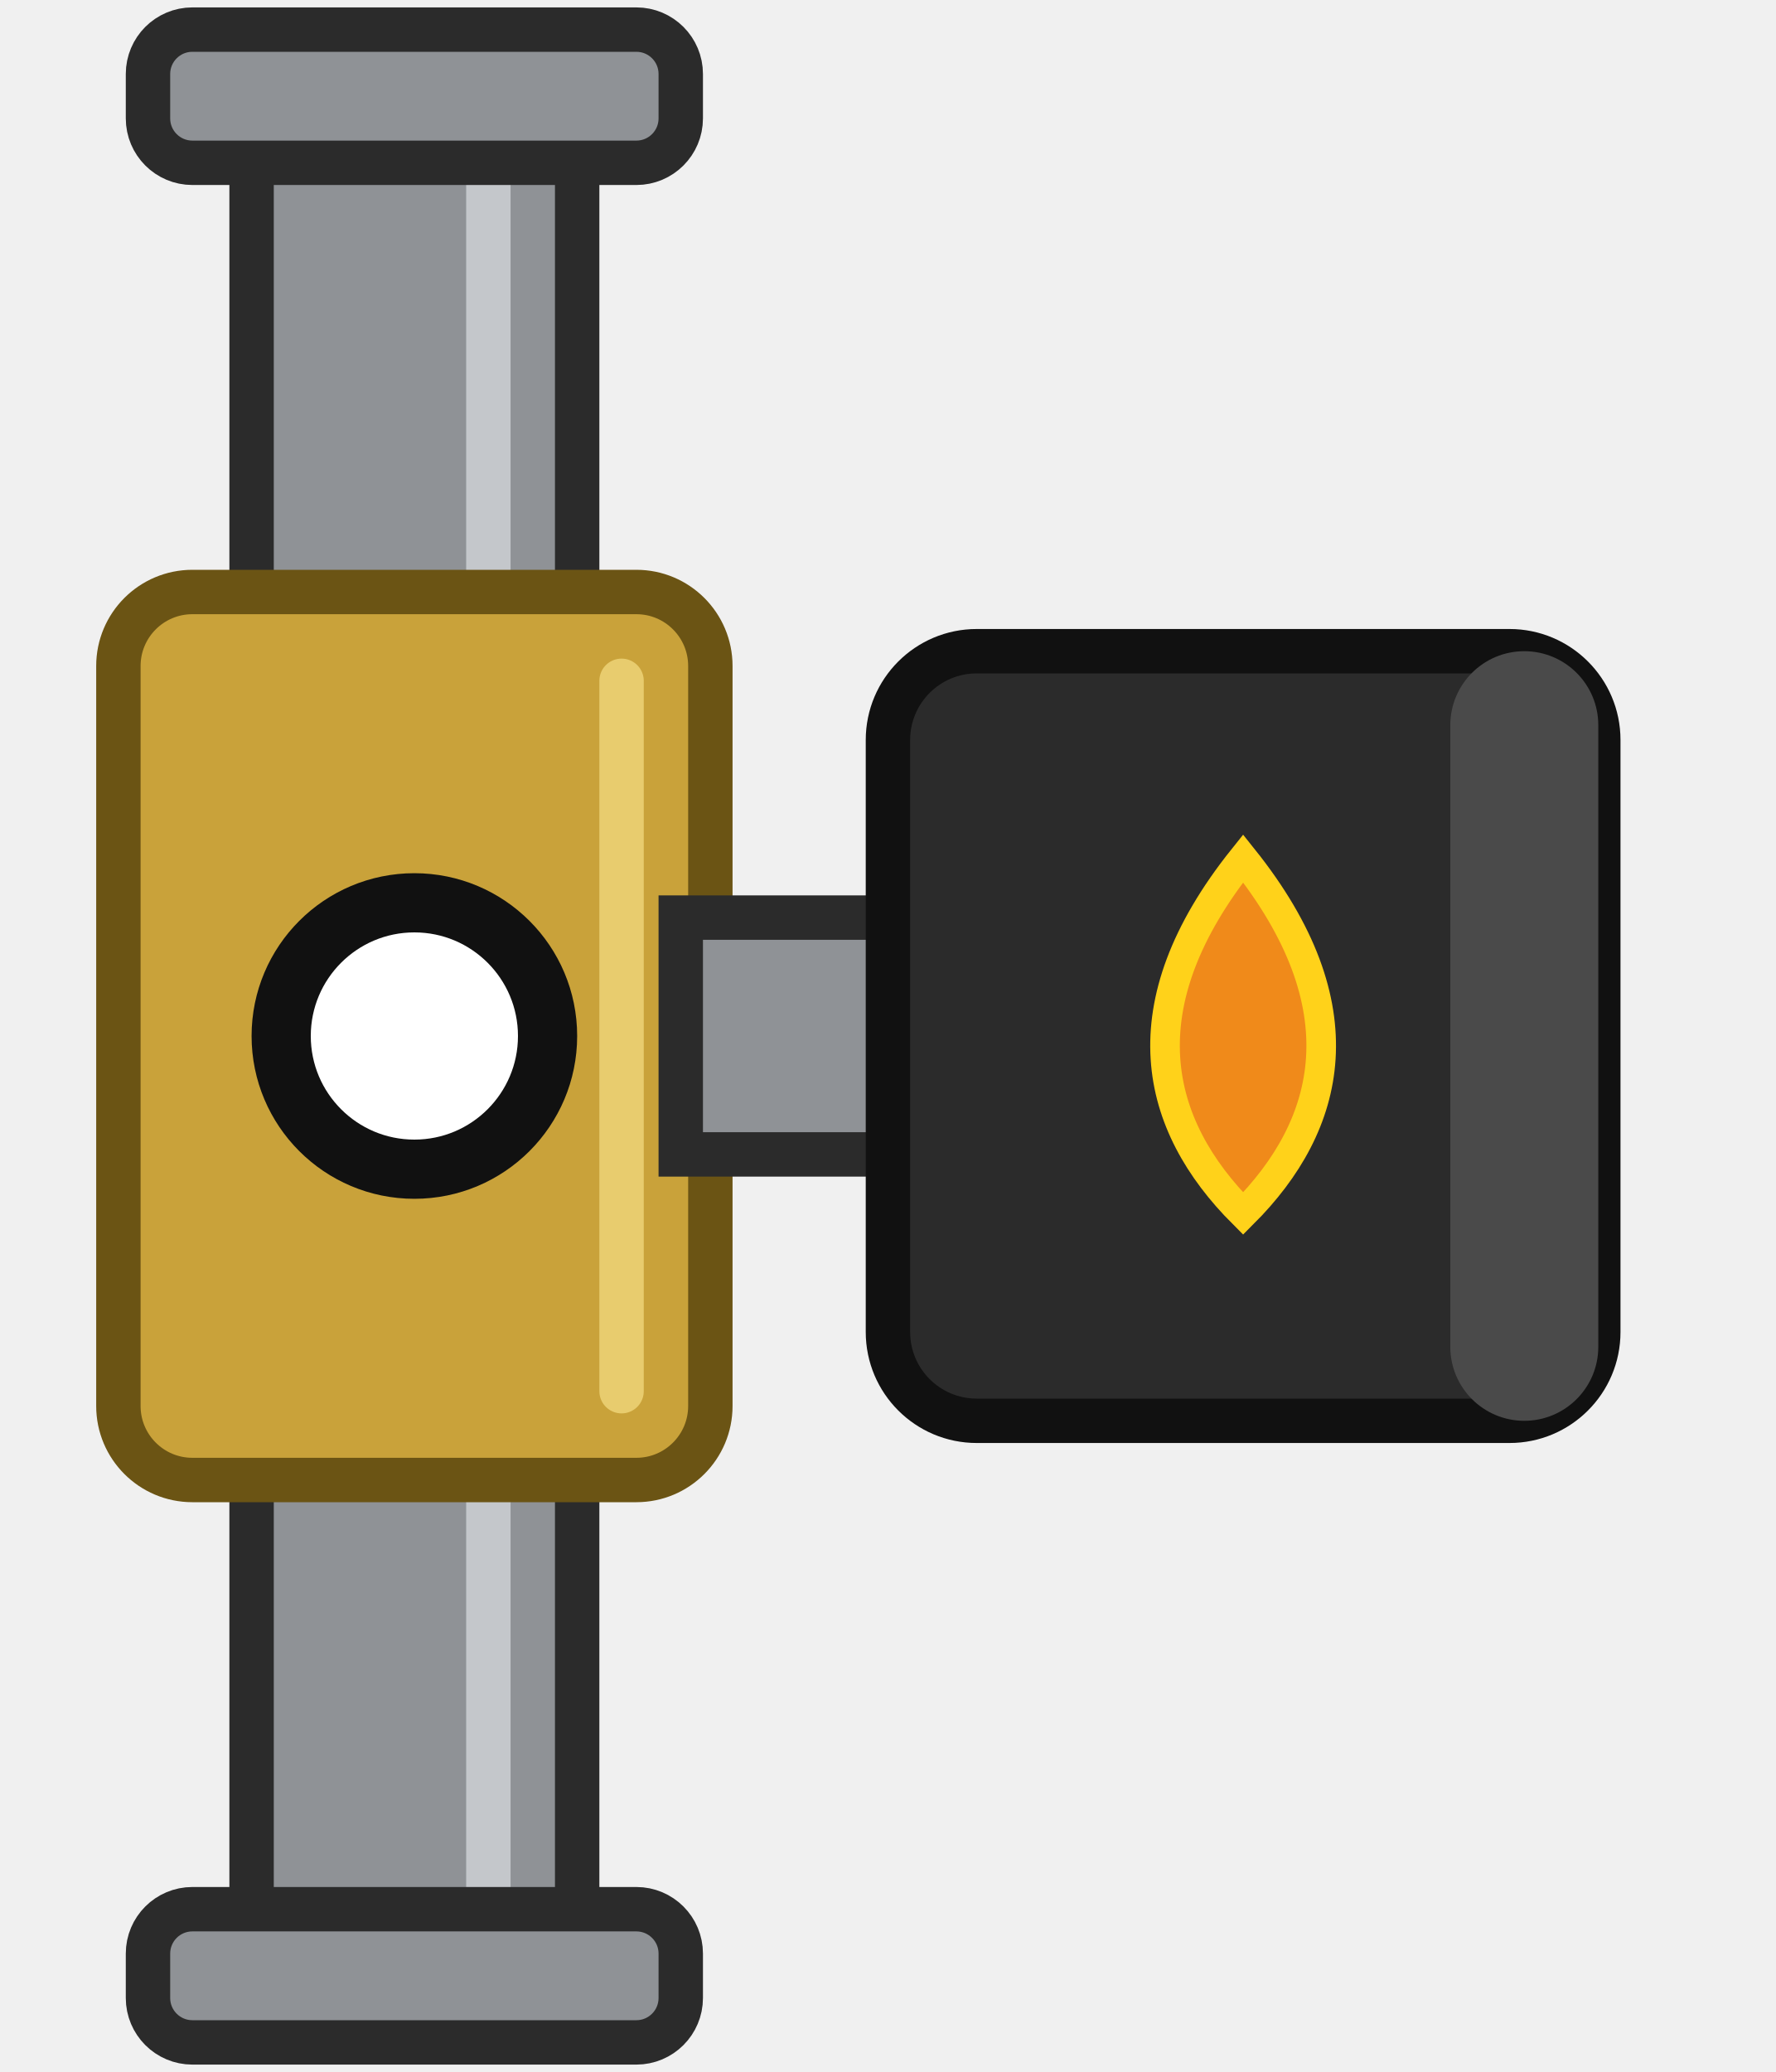
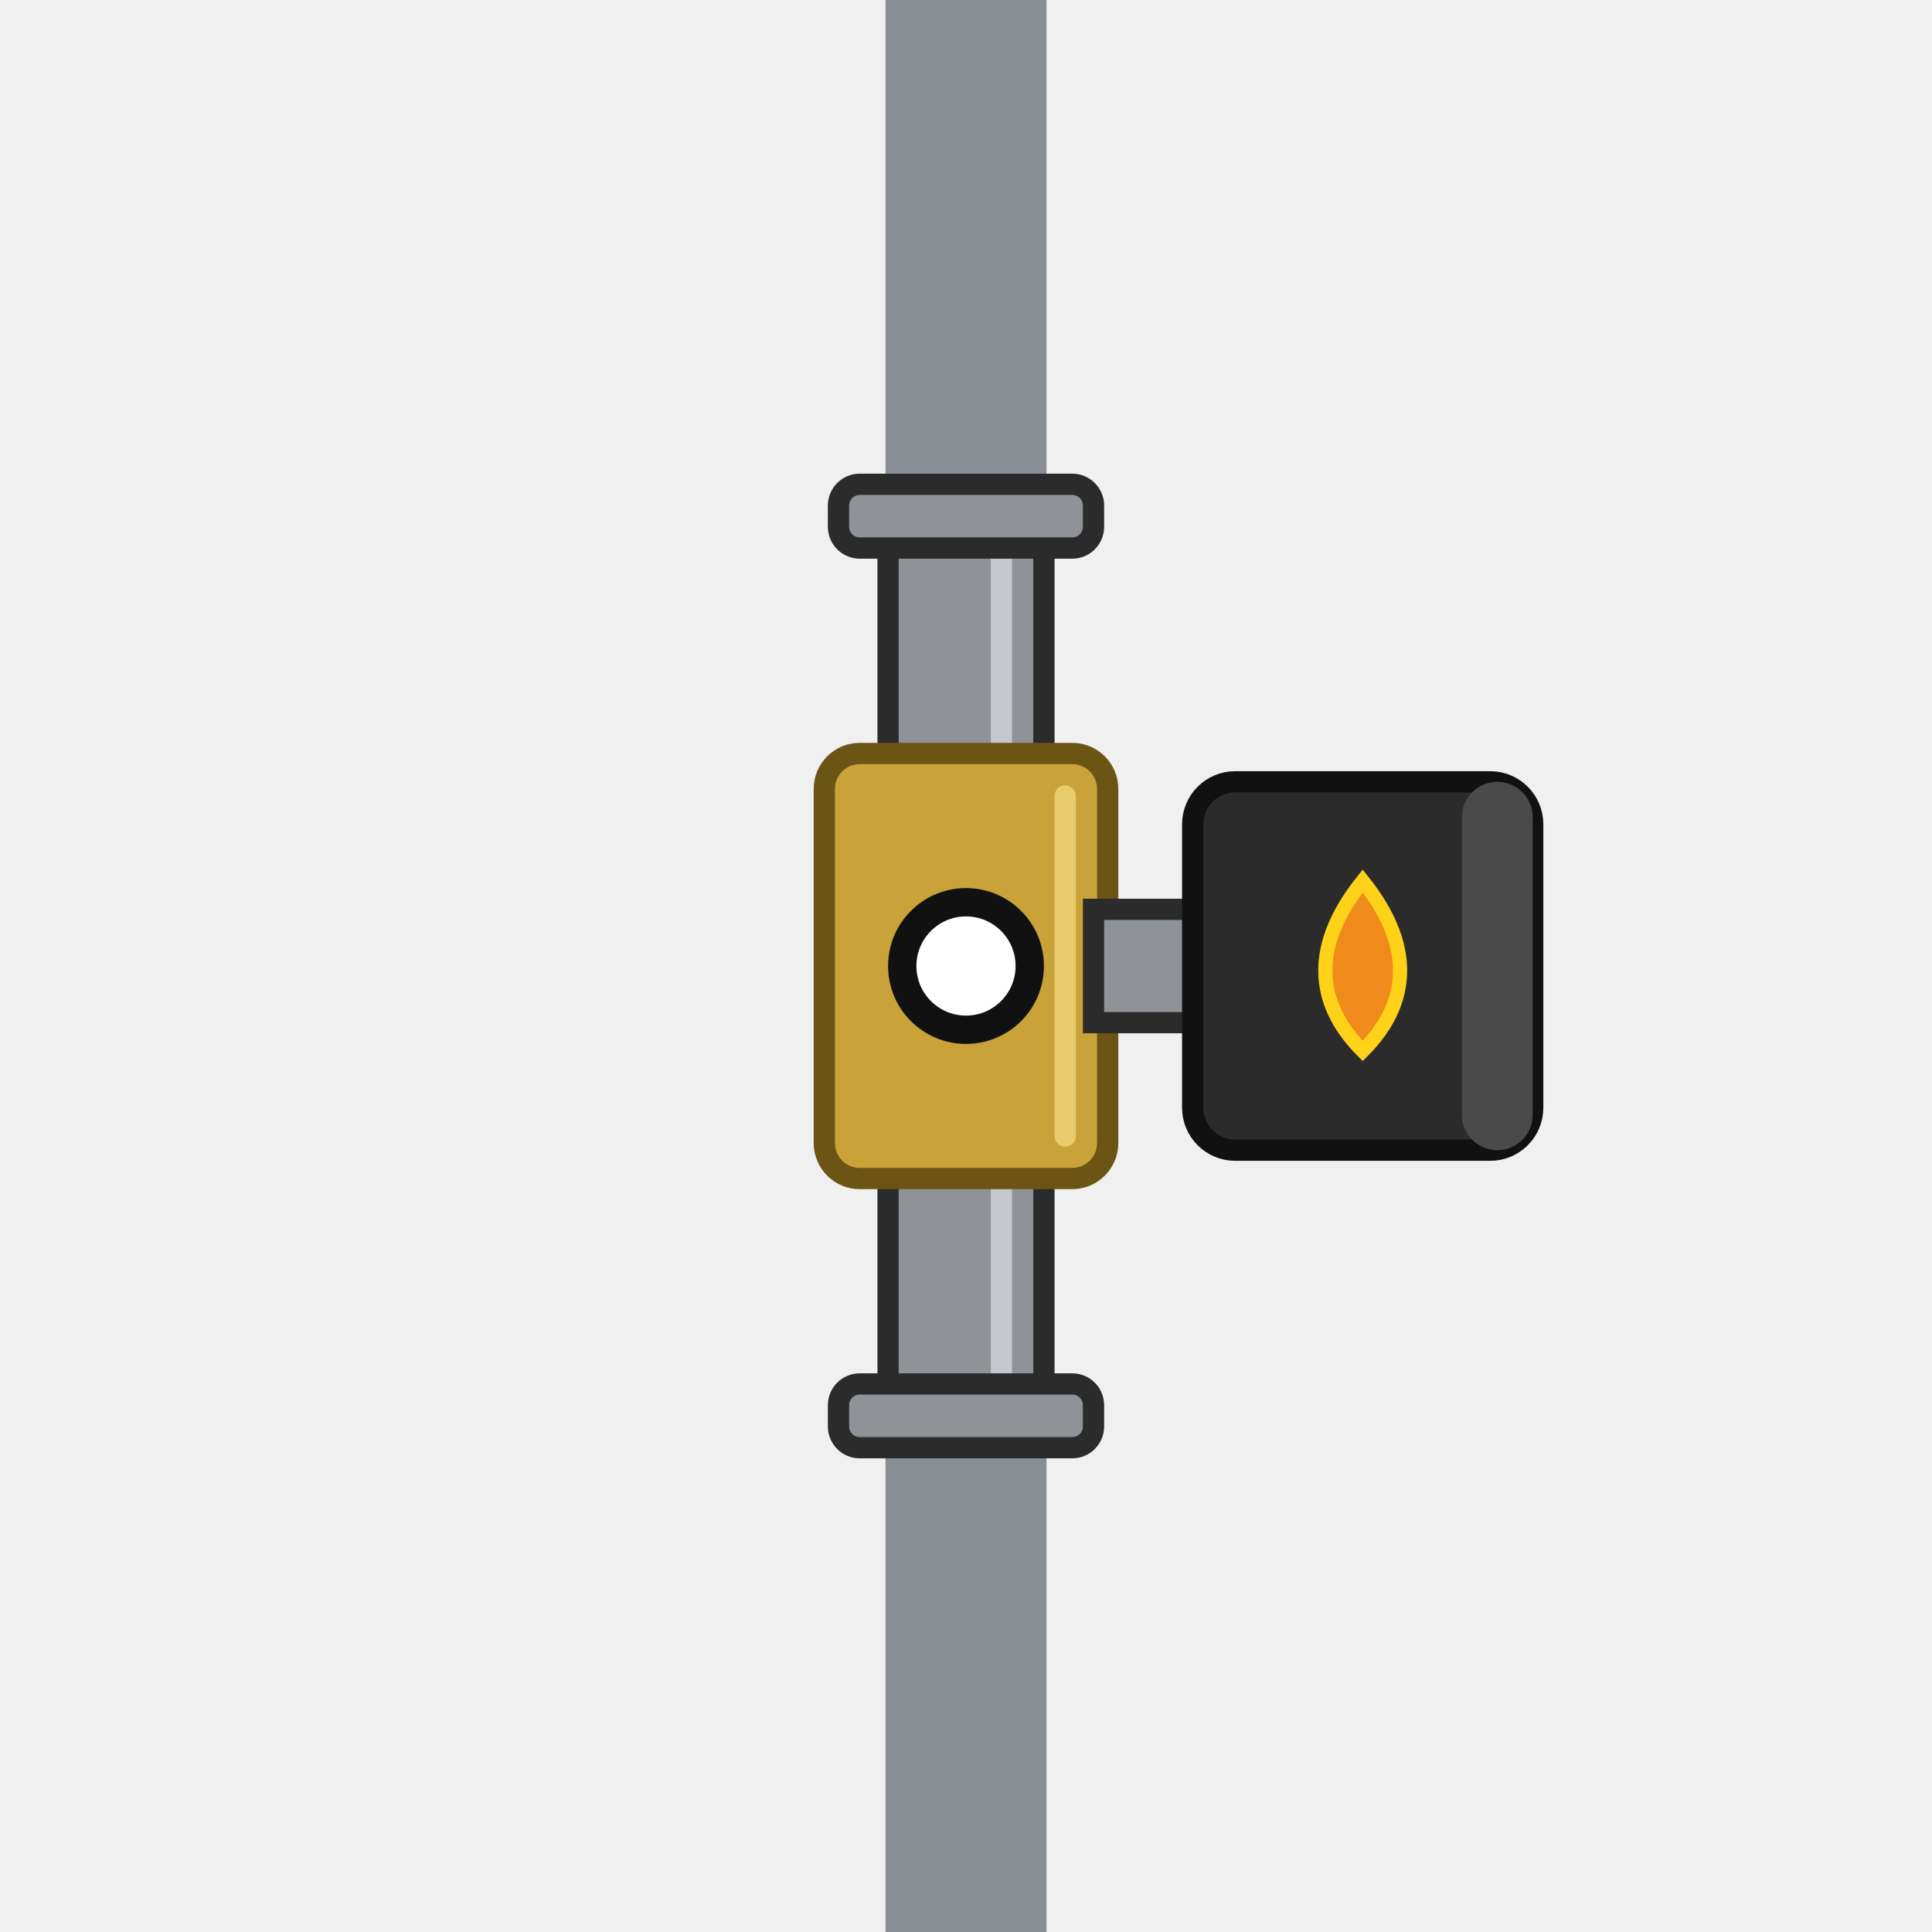
- <svg xmlns="http://www.w3.org/2000/svg" viewBox="0 0 120 140">
-   <g transform="translate(120 0) rotate(90)">
-     <rect x="8" y="81" width="124" height="22" fill="#8f9296" stroke="#2b2b2b" stroke-width="3" />
-     <path d="M10 87 H130" stroke="#c4c7cb" stroke-width="3" stroke-linecap="round" />
-     <rect x="2" y="74" width="9" height="36" rx="3" fill="#8f9296" stroke="#2b2b2b" stroke-width="3" />
-     <rect x="129" y="74" width="9" height="36" rx="3" fill="#8f9296" stroke="#2b2b2b" stroke-width="3" />
-     <rect x="40" y="72" width="60" height="40" rx="5" fill="#c9a23a" stroke="#6b5414" stroke-width="3" />
-     <path d="M46 78 H94" stroke="#e8cc6e" stroke-width="3" stroke-linecap="round" />
-     <rect x="62" y="58" width="16" height="16" fill="#8f9296" stroke="#2b2b2b" stroke-width="3" />
-     <circle cx="70" cy="92" r="9" fill="#ffffff" stroke="#111" stroke-width="4" />
-     <rect x="44" y="12" width="52" height="48" rx="6" fill="#2b2b2b" stroke="#111" stroke-width="3" />
-     <rect x="44" y="12" width="52" height="10" rx="5" fill="#4a4a4a" />
+ <svg xmlns="http://www.w3.org/2000/svg" viewBox="0 0 300 300" data-valve-standard="1">
+   <rect x="137.5" y="0" width="25" height="74" fill="#8a8f96" />
+   <rect x="137.5" y="226" width="25" height="74" fill="#8a8f96" />
+   <g transform="translate(119.2 73) scale(1.1)">
+     <g transform="translate(120 0) rotate(90)">
+       <rect x="8" y="81" width="124" height="22" fill="#8f9296" stroke="#2b2b2b" stroke-width="3" />
+       <path d="M10 87 H130" stroke="#c4c7cb" stroke-width="3" stroke-linecap="round" />
+       <rect x="2" y="74" width="9" height="36" rx="3" fill="#8f9296" stroke="#2b2b2b" stroke-width="3" />
+       <rect x="129" y="74" width="9" height="36" rx="3" fill="#8f9296" stroke="#2b2b2b" stroke-width="3" />
+       <rect x="40" y="72" width="60" height="40" rx="5" fill="#c9a23a" stroke="#6b5414" stroke-width="3" />
+       <path d="M46 78 H94" stroke="#e8cc6e" stroke-width="3" stroke-linecap="round" />
+       <rect x="62" y="58" width="16" height="16" fill="#8f9296" stroke="#2b2b2b" stroke-width="3" />
+       <circle cx="70" cy="92" r="9" fill="#ffffff" stroke="#111" stroke-width="4" />
+       <rect x="44" y="12" width="52" height="48" rx="6" fill="#2b2b2b" stroke="#111" stroke-width="3" />
+       <rect x="44" y="12" width="52" height="10" rx="5" fill="#4a4a4a" />
+     </g>
+     <path transform="translate(84 70)" d="M0 -12 C-8 -2 -6 6 0 12 C6 6 8 -2 0 -12 Z" fill="#f08a1a" stroke="#ffd21a" stroke-width="2" />
  </g>
-   <path transform="translate(84 70)" d="M0 -12 C-8 -2 -6 6 0 12 C6 6 8 -2 0 -12 Z" fill="#f08a1a" stroke="#ffd21a" stroke-width="2" />
</svg>
